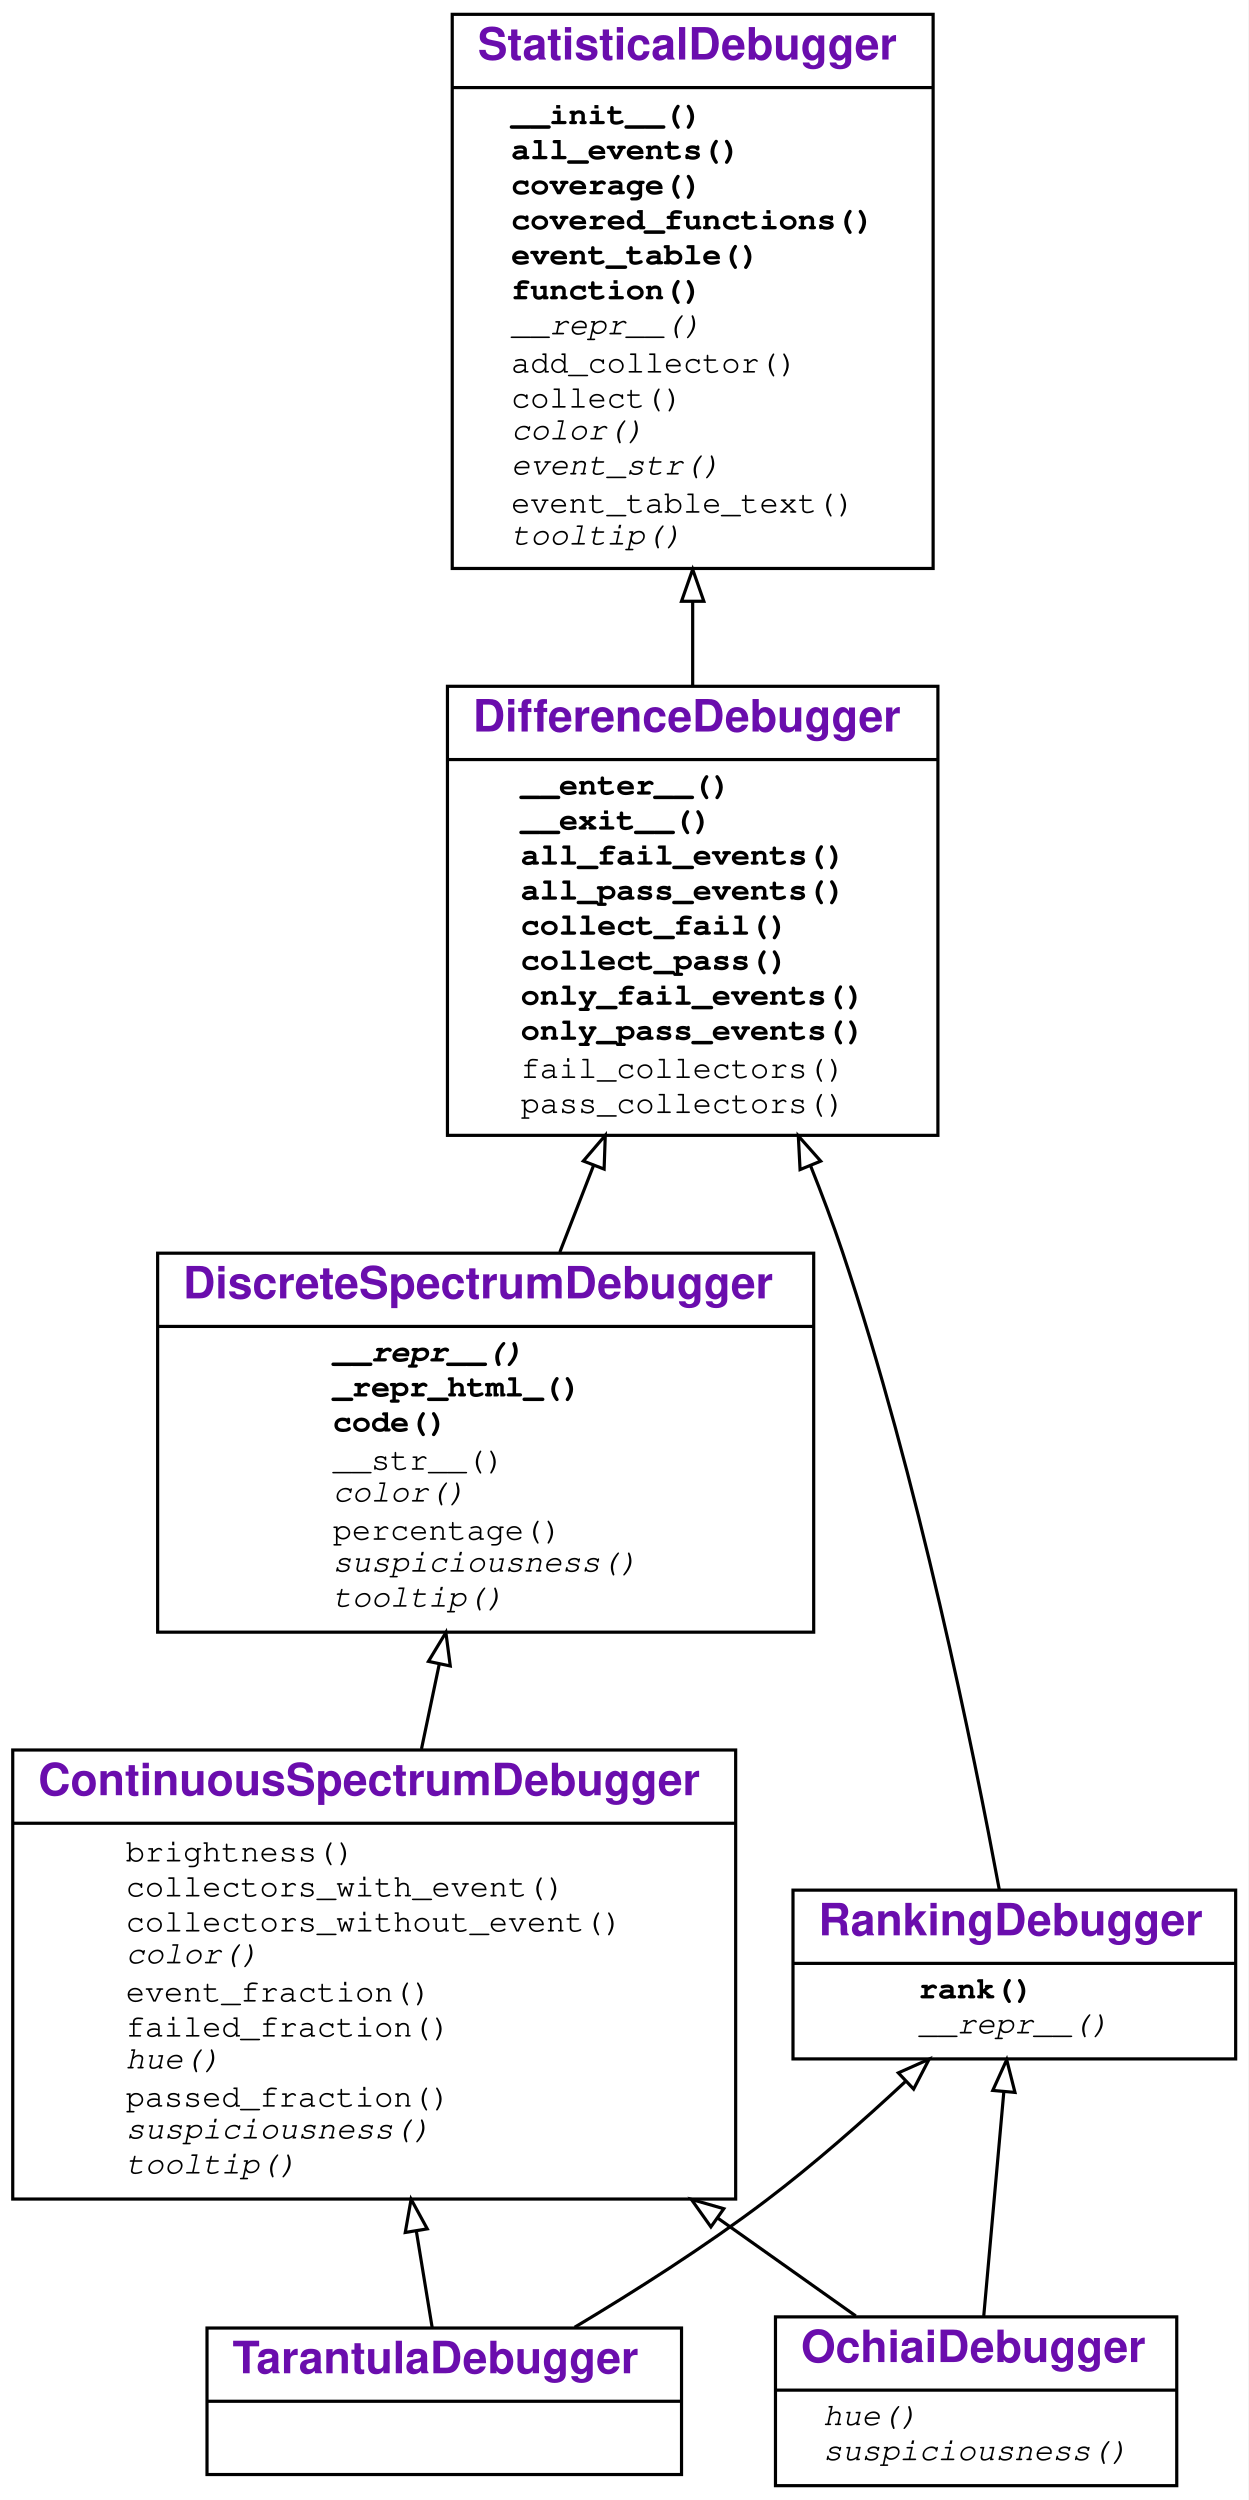
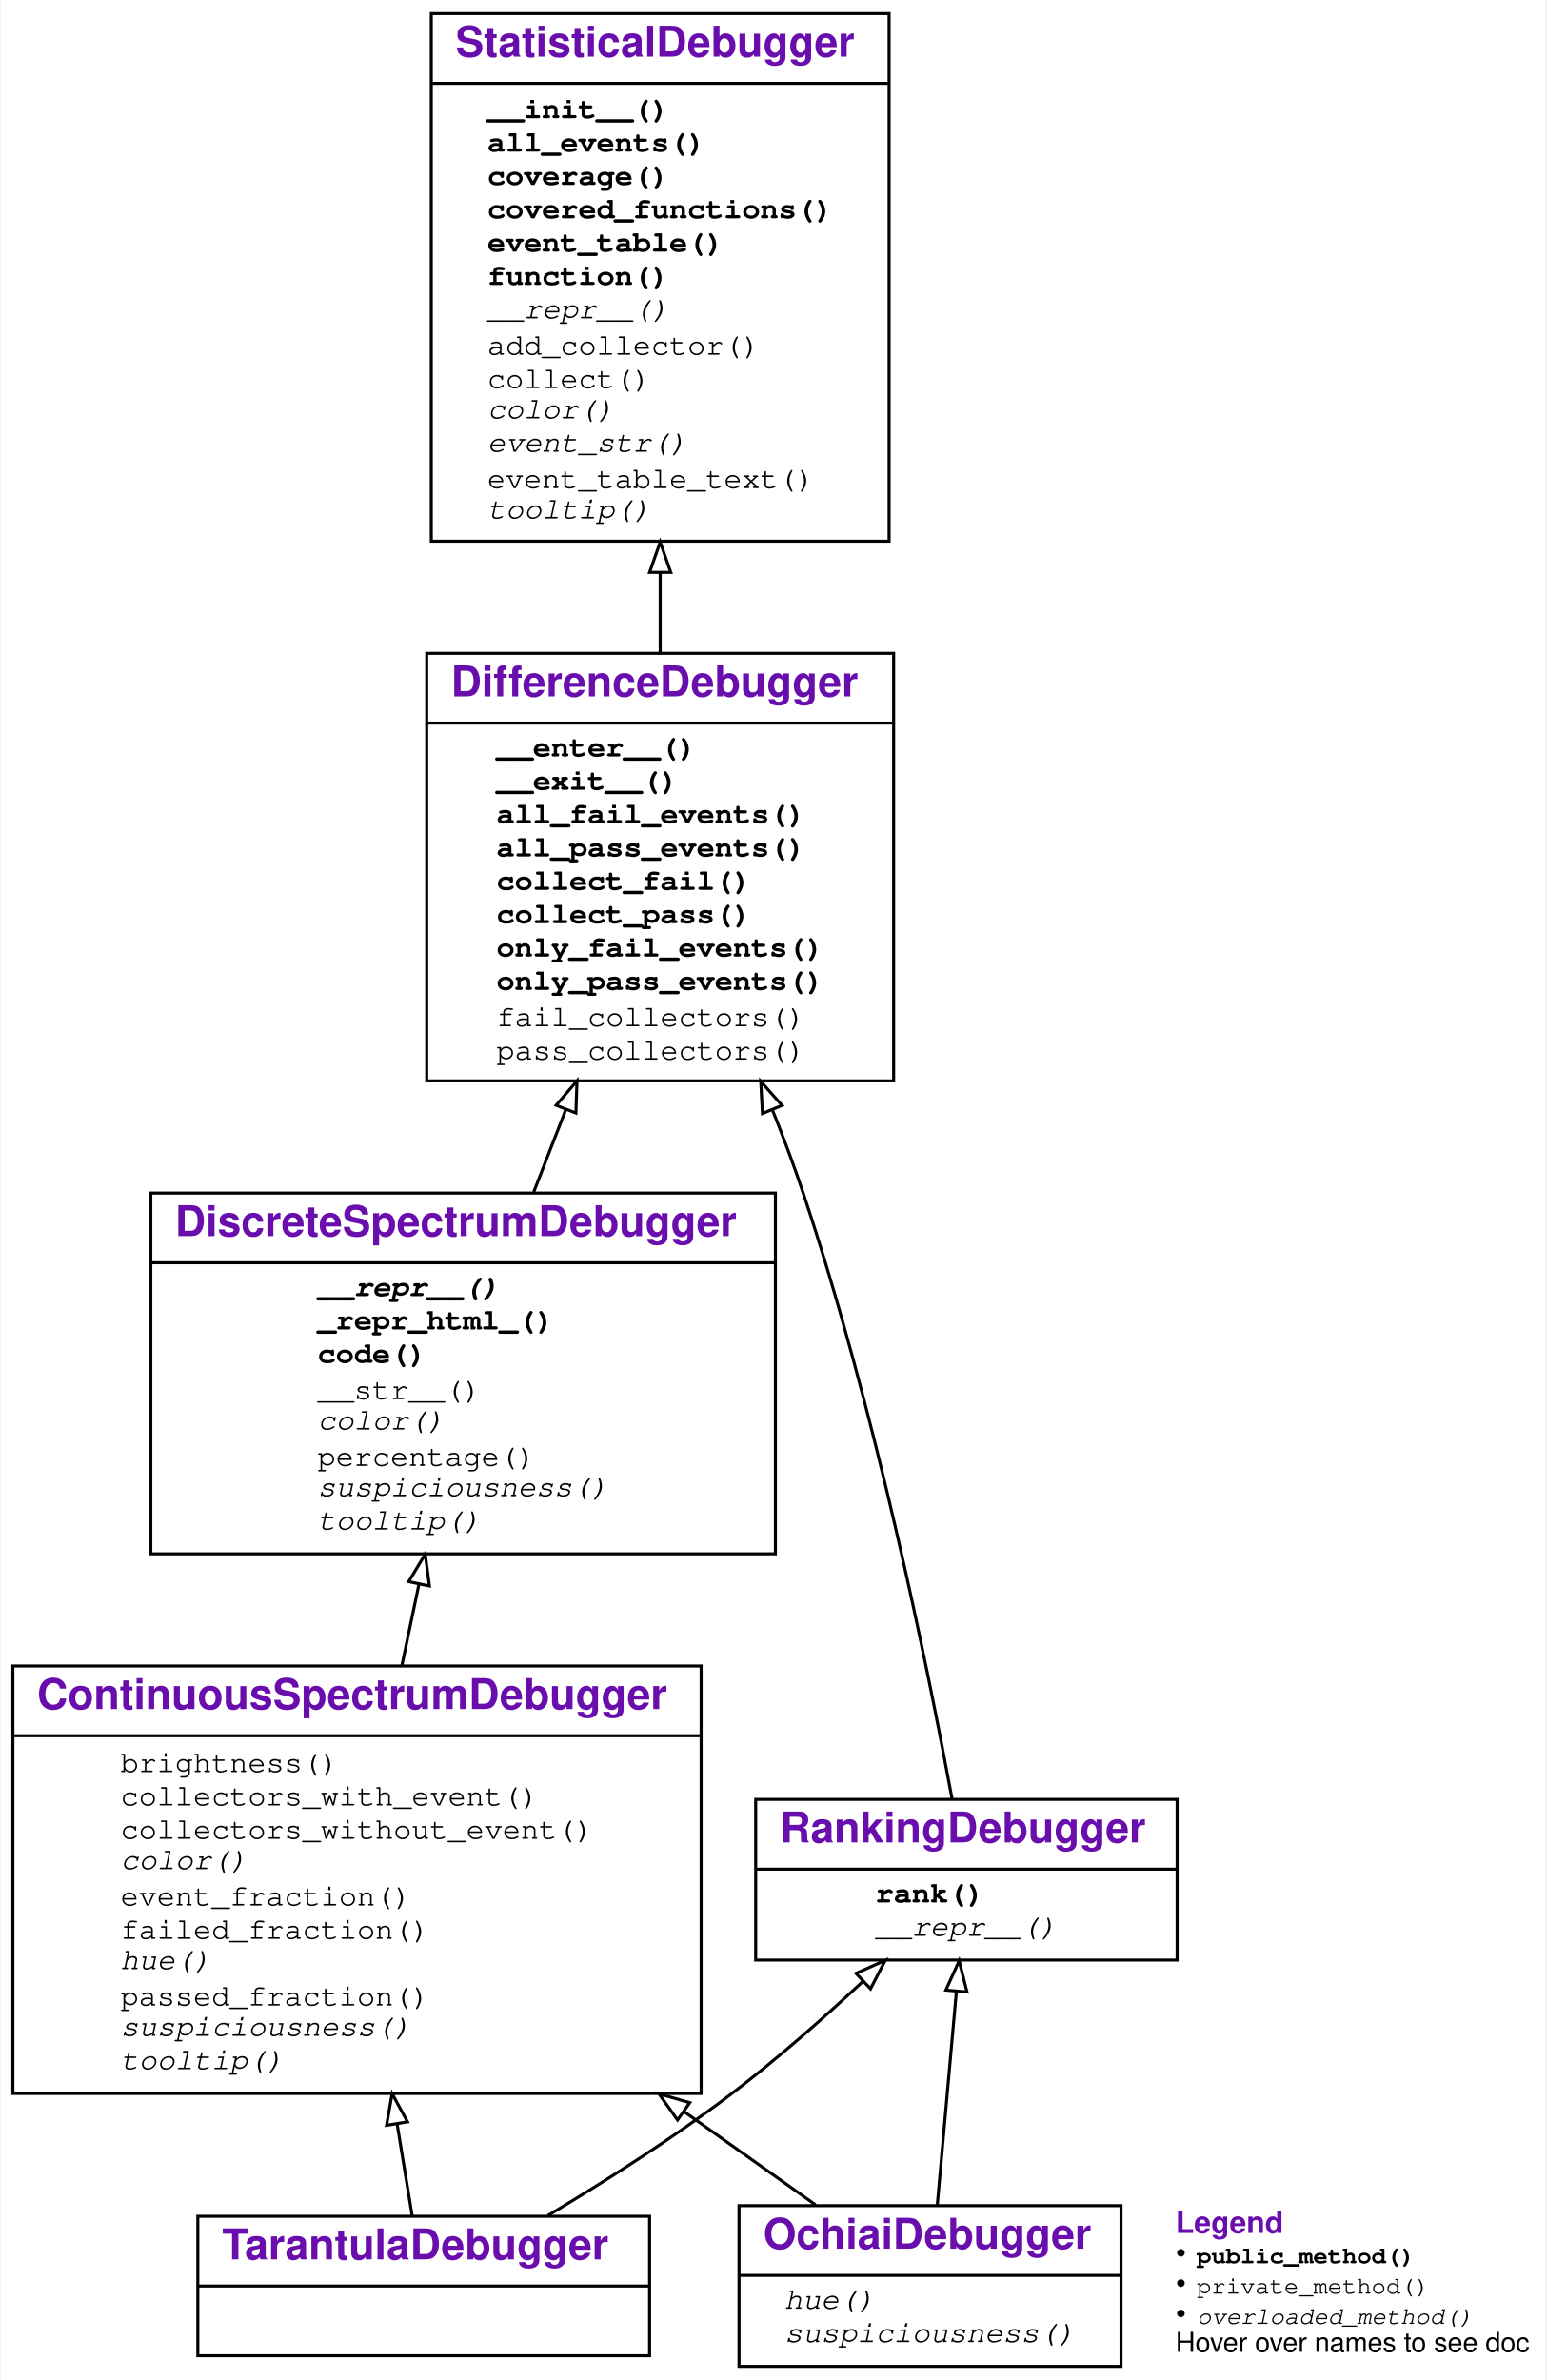
- <svg xmlns="http://www.w3.org/2000/svg" xmlns:xlink="http://www.w3.org/1999/xlink" width="392pt" height="785pt" viewBox="0.00 0.00 392.00 785.00">
+ <svg xmlns="http://www.w3.org/2000/svg" xmlns:xlink="http://www.w3.org/1999/xlink" width="510pt" height="785pt" viewBox="0.00 0.00 509.50 785.00">
  <g id="graph0" class="graph" transform="scale(1 1) rotate(0) translate(4 781)">
    <g id="a_graph0">
      <a xlink:title="TarantulaDebugger class hierarchy">
-         <polygon fill="#ffffff" stroke="transparent" points="-4,4 -4,-781 388,-781 388,4 -4,4" />
+         <polygon fill="#ffffff" stroke="transparent" points="-4,4 -4,-781 505.5,-781 505.5,4 -4,4" />
      </a>
    </g>
    <g id="node1" class="node">
      <g id="a_node1">
        <a xlink:href="#" xlink:title="class TarantulaDebugger">
          <polygon fill="none" stroke="#000000" points="61,-4 61,-50 210,-50 210,-4 61,-4" />
          <text text-anchor="start" x="69" y="-35.8" font-family="Raleway, Helvetica, Arial, sans-serif" font-weight="bold" font-size="14.00" fill="#6a0dad">TarantulaDebugger</text>
          <polyline fill="none" stroke="#000000" points="61,-27 210,-27 " />
          <text text-anchor="start" x="133.5" y="-11.8" font-family="Raleway, Helvetica, Arial, sans-serif" font-size="14.00" fill="#000000"> </text>
        </a>
      </g>
    </g>
    <g id="node2" class="node">
      <g id="a_node2">
        <a xlink:href="#" xlink:title="class ContinuousSpectrumDebugger">
          <polygon fill="none" stroke="#000000" points="0,-90.5 0,-231.5 227,-231.5 227,-90.5 0,-90.5" />
          <text text-anchor="start" x="8" y="-217.3" font-family="Raleway, Helvetica, Arial, sans-serif" font-weight="bold" font-size="14.00" fill="#6a0dad">ContinuousSpectrumDebugger</text>
          <polyline fill="none" stroke="#000000" points="0,-208.5 227,-208.5 " />
          <g id="a_node2_0">
            <a xlink:href="#" xlink:title="ContinuousSpectrumDebugger">
              <g id="a_node2_1">
                <a xlink:href="#" xlink:title="brightness(self, line)">
                  <text text-anchor="start" x="35.5" y="-196.5" font-family="'Fira Mono', 'Source Code Pro', 'Courier', monospace" font-size="10.00" fill="#000000">brightness()</text>
                </a>
              </g>
              <g id="a_node2_2">
                <a xlink:href="#" xlink:title="collectors_with_event(self, event, category):&#10;    Return all collectors in a category&#10;    that observed the given event.">
                  <text text-anchor="start" x="35.5" y="-185.5" font-family="'Fira Mono', 'Source Code Pro', 'Courier', monospace" font-size="10.00" fill="#000000">collectors_with_event()</text>
                </a>
              </g>
              <g id="a_node2_3">
                <a xlink:href="#" xlink:title="collectors_without_event(self, event, category):&#10;    Return all collectors in a category&#10;    that did not observe the given event.">
                  <text text-anchor="start" x="35.5" y="-174.5" font-family="'Fira Mono', 'Source Code Pro', 'Courier', monospace" font-size="10.00" fill="#000000">collectors_without_event()</text>
                </a>
              </g>
              <g id="a_node2_4">
                <a xlink:href="#" xlink:title="color(self, event)">
                  <text text-anchor="start" x="35.5" y="-164.5" font-family="'Fira Mono', 'Source Code Pro', 'Courier', monospace" font-style="italic" font-size="10.00" fill="#000000">color()</text>
                </a>
              </g>
              <g id="a_node2_5">
                <a xlink:href="#" xlink:title="event_fraction(self, event, category)">
                  <text text-anchor="start" x="35.5" y="-152.5" font-family="'Fira Mono', 'Source Code Pro', 'Courier', monospace" font-size="10.00" fill="#000000">event_fraction()</text>
                </a>
              </g>
              <g id="a_node2_6">
                <a xlink:href="#" xlink:title="failed_fraction(self, line_number)">
                  <text text-anchor="start" x="35.5" y="-141.5" font-family="'Fira Mono', 'Source Code Pro', 'Courier', monospace" font-size="10.00" fill="#000000">failed_fraction()</text>
                </a>
              </g>
              <g id="a_node2_7">
                <a xlink:href="#" xlink:title="hue(self, line_number):&#10;    Return a color hue from 0.0 (red) to 1.0 (green).">
                  <text text-anchor="start" x="35.5" y="-131.5" font-family="'Fira Mono', 'Source Code Pro', 'Courier', monospace" font-style="italic" font-size="10.00" fill="#000000">hue()</text>
                </a>
              </g>
              <g id="a_node2_8">
                <a xlink:href="#" xlink:title="passed_fraction(self, line_number)">
                  <text text-anchor="start" x="35.5" y="-119.5" font-family="'Fira Mono', 'Source Code Pro', 'Courier', monospace" font-size="10.00" fill="#000000">passed_fraction()</text>
                </a>
              </g>
              <g id="a_node2_9">
                <a xlink:href="#" xlink:title="suspiciousness(self, event)">
                  <text text-anchor="start" x="35.5" y="-109.5" font-family="'Fira Mono', 'Source Code Pro', 'Courier', monospace" font-style="italic" font-size="10.00" fill="#000000">suspiciousness()</text>
                </a>
              </g>
              <g id="a_node2_10">
                <a xlink:href="#" xlink:title="tooltip(self, event)">
                  <text text-anchor="start" x="35.5" y="-98.5" font-family="'Fira Mono', 'Source Code Pro', 'Courier', monospace" font-style="italic" font-size="10.00" fill="#000000">tooltip()</text>
                </a>
              </g>
            </a>
          </g>
        </a>
      </g>
    </g>
    <g id="edge1" class="edge">
      <path fill="none" stroke="#000000" d="M131.718,-50.035C130.274,-58.833 128.532,-69.44 126.706,-80.563" />
      <polygon fill="none" stroke="#000000" points="123.251,-80.003 125.085,-90.438 130.159,-81.137 123.251,-80.003" />
    </g>
    <g id="node6" class="node">
      <g id="a_node6">
        <a xlink:href="#" xlink:title="class RankingDebugger">
          <polygon fill="none" stroke="#000000" points="245,-134.5 245,-187.5 384,-187.5 384,-134.5 245,-134.5" />
          <text text-anchor="start" x="253" y="-173.3" font-family="Raleway, Helvetica, Arial, sans-serif" font-weight="bold" font-size="14.00" fill="#6a0dad">RankingDebugger</text>
          <polyline fill="none" stroke="#000000" points="245,-164.5 384,-164.5 " />
          <g id="a_node6_11">
            <a xlink:href="#" xlink:title="RankingDebugger">
              <g id="a_node6_12">
                <a xlink:href="#" xlink:title="rank(self):&#10;    Return a list of events, sorted by suspiciousness, highest first.">
                  <text text-anchor="start" x="284.5" y="-153.5" font-family="'Fira Mono', 'Source Code Pro', 'Courier', monospace" font-weight="bold" font-size="10.00" fill="#000000">rank()</text>
                </a>
              </g>
              <g id="a_node6_13">
                <a xlink:href="#" xlink:title="__repr__(self)">
                  <text text-anchor="start" x="284.5" y="-142.5" font-family="'Fira Mono', 'Source Code Pro', 'Courier', monospace" font-style="italic" font-size="10.00" fill="#000000">__repr__()</text>
                </a>
              </g>
            </a>
          </g>
        </a>
      </g>
    </g>
    <g id="edge5" class="edge">
      <path fill="none" stroke="#000000" d="M176.423,-50.226C195.247,-61.483 217.553,-75.653 236.5,-90 251.511,-101.366 267.046,-115.055 280.263,-127.368" />
      <polygon fill="none" stroke="#000000" points="278.079,-130.118 287.756,-134.43 282.88,-125.024 278.079,-130.118" />
    </g>
    <g id="node3" class="node">
      <g id="a_node3">
        <a xlink:href="#" xlink:title="class DiscreteSpectrumDebugger">
          <polygon fill="none" stroke="#000000" points="45.5,-268.5 45.5,-387.5 251.5,-387.5 251.5,-268.5 45.5,-268.5" />
          <text text-anchor="start" x="53.5" y="-373.3" font-family="Raleway, Helvetica, Arial, sans-serif" font-weight="bold" font-size="14.00" fill="#6a0dad">DiscreteSpectrumDebugger</text>
          <polyline fill="none" stroke="#000000" points="45.5,-364.5 251.5,-364.5 " />
          <g id="a_node3_14">
            <a xlink:href="#" xlink:title="DiscreteSpectrumDebugger">
              <g id="a_node3_15">
-                 <a xlink:href="#" xlink:title="__repr__(self)">
+                 <a xlink:href="#" xlink:title="__repr__(self):&#10;    Show code as string">
                  <text text-anchor="start" x="100.5" y="-353.5" font-family="'Fira Mono', 'Source Code Pro', 'Courier', monospace" font-weight="bold" font-style="italic" font-size="10.00" fill="#000000">__repr__()</text>
                </a>
              </g>
              <g id="a_node3_16">
-                 <a xlink:href="#" xlink:title="_repr_html_(self)">
+                 <a xlink:href="#" xlink:title="_repr_html_(self):&#10;    When output in Jupyter, visualize as HTML">
                  <text text-anchor="start" x="100.5" y="-342.5" font-family="'Fira Mono', 'Source Code Pro', 'Courier', monospace" font-weight="bold" font-size="10.00" fill="#000000">_repr_html_()</text>
                </a>
              </g>
              <g id="a_node3_17">
                <a xlink:href="#" xlink:title="code(self, functions=None, color=False, suspiciousness=False, line_numbers=True):&#10;    Print a listing of `functions` (default: covered functions).&#10;    If `color` is set, render as HTML, using suspiciousness colors.&#10;    If `suspiciousness` is set, include suspiciousness values.&#10;    If `line_numbers` is set, include line numbers.&#10;    ">
                  <text text-anchor="start" x="100.5" y="-331.5" font-family="'Fira Mono', 'Source Code Pro', 'Courier', monospace" font-weight="bold" font-size="10.00" fill="#000000">code()</text>
                </a>
              </g>
              <g id="a_node3_18">
-                 <a xlink:href="#" xlink:title="__str__(self)">
+                 <a xlink:href="#" xlink:title="__str__(self):&#10;    Show code as string">
                  <text text-anchor="start" x="100.5" y="-319.5" font-family="'Fira Mono', 'Source Code Pro', 'Courier', monospace" font-size="10.00" fill="#000000">__str__()</text>
                </a>
              </g>
              <g id="a_node3_19">
                <a xlink:href="#" xlink:title="color(self, event):&#10;    Return a color for the given event.">
                  <text text-anchor="start" x="100.5" y="-309.5" font-family="'Fira Mono', 'Source Code Pro', 'Courier', monospace" font-style="italic" font-size="10.00" fill="#000000">color()</text>
                </a>
              </g>
              <g id="a_node3_20">
                <a xlink:href="#" xlink:title="percentage(self, event):&#10;    Return the suspiciousness for the given event as percentage string">
                  <text text-anchor="start" x="100.5" y="-297.5" font-family="'Fira Mono', 'Source Code Pro', 'Courier', monospace" font-size="10.00" fill="#000000">percentage()</text>
                </a>
              </g>
              <g id="a_node3_21">
                <a xlink:href="#" xlink:title="suspiciousness(self, event):&#10;    Return a suspiciousness value [0, 1.0]&#10;    for the given event, or `None` if unknown">
                  <text text-anchor="start" x="100.5" y="-287.5" font-family="'Fira Mono', 'Source Code Pro', 'Courier', monospace" font-style="italic" font-size="10.00" fill="#000000">suspiciousness()</text>
                </a>
              </g>
              <g id="a_node3_22">
                <a xlink:href="#" xlink:title="tooltip(self, event):&#10;    Return a tooltip for the given event.">
                  <text text-anchor="start" x="100.5" y="-276.5" font-family="'Fira Mono', 'Source Code Pro', 'Courier', monospace" font-style="italic" font-size="10.00" fill="#000000">tooltip()</text>
                </a>
              </g>
            </a>
          </g>
        </a>
      </g>
    </g>
    <g id="edge2" class="edge">
      <path fill="none" stroke="#000000" d="M128.343,-231.823C130.198,-240.672 132.093,-249.715 133.943,-258.543" />
      <polygon fill="none" stroke="#000000" points="130.531,-259.327 136.008,-268.396 137.382,-257.891 130.531,-259.327" />
    </g>
    <g id="node4" class="node">
      <g id="a_node4">
        <a xlink:href="#" xlink:title="class DifferenceDebugger">
          <polygon fill="none" stroke="#000000" points="136.5,-424.5 136.5,-565.5 290.5,-565.5 290.5,-424.5 136.5,-424.5" />
          <text text-anchor="start" x="144.5" y="-551.3" font-family="Raleway, Helvetica, Arial, sans-serif" font-weight="bold" font-size="14.00" fill="#6a0dad">DifferenceDebugger</text>
          <polyline fill="none" stroke="#000000" points="136.5,-542.5 290.5,-542.5 " />
          <g id="a_node4_23">
            <a xlink:href="#" xlink:title="DifferenceDebugger">
              <g id="a_node4_24">
                <a xlink:href="#" xlink:title="__enter__(self):&#10;    Enter a `with` block. Collect coverage and outcome;&#10;    classify as FAIL if the block raises an exception,&#10;    and PASS if it does not.&#10;    ">
                  <text text-anchor="start" x="159.5" y="-531.5" font-family="'Fira Mono', 'Source Code Pro', 'Courier', monospace" font-weight="bold" font-size="10.00" fill="#000000">__enter__()</text>
                </a>
              </g>
              <g id="a_node4_25">
                <a xlink:href="#" xlink:title="__exit__(self, exc_tp, value, traceback):&#10;    Exit the `with` block.">
                  <text text-anchor="start" x="159.5" y="-520.5" font-family="'Fira Mono', 'Source Code Pro', 'Courier', monospace" font-weight="bold" font-size="10.00" fill="#000000">__exit__()</text>
                </a>
              </g>
              <g id="a_node4_26">
                <a xlink:href="#" xlink:title="all_fail_events(self):&#10;    Return all events observed in failing runs.">
                  <text text-anchor="start" x="159.5" y="-509.5" font-family="'Fira Mono', 'Source Code Pro', 'Courier', monospace" font-weight="bold" font-size="10.00" fill="#000000">all_fail_events()</text>
                </a>
              </g>
              <g id="a_node4_27">
                <a xlink:href="#" xlink:title="all_pass_events(self):&#10;    Return all events observed in passing runs.">
                  <text text-anchor="start" x="159.5" y="-498.5" font-family="'Fira Mono', 'Source Code Pro', 'Courier', monospace" font-weight="bold" font-size="10.00" fill="#000000">all_pass_events()</text>
                </a>
              </g>
              <g id="a_node4_28">
                <a xlink:href="#" xlink:title="collect_fail(self, *args, **kwargs):&#10;    Return a collector for failing runs.">
                  <text text-anchor="start" x="159.5" y="-487.5" font-family="'Fira Mono', 'Source Code Pro', 'Courier', monospace" font-weight="bold" font-size="10.00" fill="#000000">collect_fail()</text>
                </a>
              </g>
              <g id="a_node4_29">
                <a xlink:href="#" xlink:title="collect_pass(self, *args, **kwargs):&#10;    Return a collector for passing runs.">
                  <text text-anchor="start" x="159.5" y="-476.5" font-family="'Fira Mono', 'Source Code Pro', 'Courier', monospace" font-weight="bold" font-size="10.00" fill="#000000">collect_pass()</text>
                </a>
              </g>
              <g id="a_node4_30">
                <a xlink:href="#" xlink:title="only_fail_events(self):&#10;    Return all events observed only in failing runs.">
                  <text text-anchor="start" x="159.5" y="-465.5" font-family="'Fira Mono', 'Source Code Pro', 'Courier', monospace" font-weight="bold" font-size="10.00" fill="#000000">only_fail_events()</text>
                </a>
              </g>
              <g id="a_node4_31">
                <a xlink:href="#" xlink:title="only_pass_events(self):&#10;    Return all events observed only in passing runs.">
                  <text text-anchor="start" x="159.5" y="-454.5" font-family="'Fira Mono', 'Source Code Pro', 'Courier', monospace" font-weight="bold" font-size="10.00" fill="#000000">only_pass_events()</text>
                </a>
              </g>
              <g id="a_node4_32">
                <a xlink:href="#" xlink:title="fail_collectors(self)">
                  <text text-anchor="start" x="159.5" y="-442.5" font-family="'Fira Mono', 'Source Code Pro', 'Courier', monospace" font-size="10.00" fill="#000000">fail_collectors()</text>
                </a>
              </g>
              <g id="a_node4_33">
                <a xlink:href="#" xlink:title="pass_collectors(self)">
                  <text text-anchor="start" x="159.5" y="-431.5" font-family="'Fira Mono', 'Source Code Pro', 'Courier', monospace" font-size="10.00" fill="#000000">pass_collectors()</text>
                </a>
              </g>
            </a>
          </g>
        </a>
      </g>
    </g>
    <g id="edge3" class="edge">
      <path fill="none" stroke="#000000" d="M171.783,-387.819C175.216,-396.641 178.8,-405.847 182.361,-414.997" />
      <polygon fill="none" stroke="#000000" points="179.169,-416.444 186.057,-424.494 185.692,-413.905 179.169,-416.444" />
    </g>
    <g id="node5" class="node">
      <g id="a_node5">
        <a xlink:href="#" xlink:title="class StatisticalDebugger">
          <polygon fill="none" stroke="#000000" points="138,-602.5 138,-776.5 289,-776.5 289,-602.5 138,-602.5" />
          <text text-anchor="start" x="146" y="-762.3" font-family="Raleway, Helvetica, Arial, sans-serif" font-weight="bold" font-size="14.00" fill="#6a0dad">StatisticalDebugger</text>
          <polyline fill="none" stroke="#000000" points="138,-753.5 289,-753.5 " />
          <g id="a_node5_34">
            <a xlink:href="#" xlink:title="StatisticalDebugger">
              <g id="a_node5_35">
-                 <a xlink:href="#" xlink:title="__init__(self, collector_class=&lt;class '__main__.CoverageCollector'&gt;, log=False)">
+                 <a xlink:href="#" xlink:title="__init__(self, collector_class=&lt;class '__main__.CoverageCollector'&gt;, log=False):&#10;    Constructor. Use instances of `collector_class` to collect events.">
                  <text text-anchor="start" x="156.5" y="-742" font-family="'Fira Mono', 'Source Code Pro', 'Courier', monospace" font-weight="bold" font-size="10.00" fill="#000000">__init__()</text>
                </a>
              </g>
              <g id="a_node5_36">
                <a xlink:href="#" xlink:title="all_events(self, outcome=None):&#10;    Return a set of all events observed.">
                  <text text-anchor="start" x="156.5" y="-731" font-family="'Fira Mono', 'Source Code Pro', 'Courier', monospace" font-weight="bold" font-size="10.00" fill="#000000">all_events()</text>
                </a>
              </g>
              <g id="a_node5_37">
                <a xlink:href="#" xlink:title="coverage(self):&#10;    Return a set of all (functions, line_numbers) observed">
                  <text text-anchor="start" x="156.5" y="-720" font-family="'Fira Mono', 'Source Code Pro', 'Courier', monospace" font-weight="bold" font-size="10.00" fill="#000000">coverage()</text>
                </a>
              </g>
              <g id="a_node5_38">
                <a xlink:href="#" xlink:title="covered_functions(self):&#10;    Return a set of all functions observed">
                  <text text-anchor="start" x="156.5" y="-709" font-family="'Fira Mono', 'Source Code Pro', 'Courier', monospace" font-weight="bold" font-size="10.00" fill="#000000">covered_functions()</text>
                </a>
              </g>
              <g id="a_node5_39">
                <a xlink:href="#" xlink:title="event_table(self, **_args):&#10;    Print out event table in Markdown format.">
                  <text text-anchor="start" x="156.5" y="-698" font-family="'Fira Mono', 'Source Code Pro', 'Courier', monospace" font-weight="bold" font-size="10.00" fill="#000000">event_table()</text>
                </a>
              </g>
              <g id="a_node5_40">
                <a xlink:href="#" xlink:title="function(self):&#10;    Return the entry function from the events observed,&#10;    or None if ambiguous">
                  <text text-anchor="start" x="156.5" y="-687" font-family="'Fira Mono', 'Source Code Pro', 'Courier', monospace" font-weight="bold" font-size="10.00" fill="#000000">function()</text>
                </a>
              </g>
              <g id="a_node5_41">
                <a xlink:href="#" xlink:title="__repr__(self)">
                  <text text-anchor="start" x="156.5" y="-676" font-family="'Fira Mono', 'Source Code Pro', 'Courier', monospace" font-style="italic" font-size="10.00" fill="#000000">__repr__()</text>
                </a>
              </g>
              <g id="a_node5_42">
                <a xlink:href="#" xlink:title="add_collector(self, outcome, collector)">
                  <text text-anchor="start" x="156.5" y="-664" font-family="'Fira Mono', 'Source Code Pro', 'Courier', monospace" font-size="10.00" fill="#000000">add_collector()</text>
                </a>
              </g>
              <g id="a_node5_43">
                <a xlink:href="#" xlink:title="collect(self, outcome, *args, **kwargs):&#10;    Return a collector for the given outcome.&#10;    Additional args are passed to the collector.">
                  <text text-anchor="start" x="156.5" y="-653" font-family="'Fira Mono', 'Source Code Pro', 'Courier', monospace" font-size="10.00" fill="#000000">collect()</text>
                </a>
              </g>
              <g id="a_node5_44">
                <a xlink:href="#" xlink:title="color(self, event):&#10;    Return a color for the given event, or None.&#10;    To be overloaded in subclasses.">
                  <text text-anchor="start" x="156.5" y="-643" font-family="'Fira Mono', 'Source Code Pro', 'Courier', monospace" font-style="italic" font-size="10.00" fill="#000000">color()</text>
                </a>
              </g>
              <g id="a_node5_45">
                <a xlink:href="#" xlink:title="event_str(self, event):&#10;    Format the given event. To be overloaded in subclasses.">
                  <text text-anchor="start" x="156.5" y="-632" font-family="'Fira Mono', 'Source Code Pro', 'Courier', monospace" font-style="italic" font-size="10.00" fill="#000000">event_str()</text>
                </a>
              </g>
              <g id="a_node5_46">
                <a xlink:href="#" xlink:title="event_table_text(self, args=False, color=False):&#10;    Print out a table of events observed.&#10;    If args is set, use arguments as headers.&#10;    If color is set, use colors.">
                  <text text-anchor="start" x="156.5" y="-620" font-family="'Fira Mono', 'Source Code Pro', 'Courier', monospace" font-size="10.00" fill="#000000">event_table_text()</text>
                </a>
              </g>
              <g id="a_node5_47">
                <a xlink:href="#" xlink:title="tooltip(self, event):&#10;    Return a tooltip string for the given event, or None.&#10;    To be overloaded in subclasses.">
                  <text text-anchor="start" x="156.5" y="-610" font-family="'Fira Mono', 'Source Code Pro', 'Courier', monospace" font-style="italic" font-size="10.00" fill="#000000">tooltip()</text>
                </a>
              </g>
            </a>
          </g>
        </a>
      </g>
    </g>
    <g id="edge4" class="edge">
      <path fill="none" stroke="#000000" d="M213.5,-565.769C213.5,-574.371 213.5,-583.272 213.5,-592.174" />
      <polygon fill="none" stroke="#000000" points="210,-592.21 213.5,-602.21 217,-592.21 210,-592.21" />
    </g>
    <g id="edge6" class="edge">
      <path fill="none" stroke="#000000" d="M309.779,-187.649C301.828,-230.512 284.274,-317.142 260.5,-388 257.53,-396.851 254.109,-405.978 250.496,-414.995" />
      <polygon fill="none" stroke="#000000" points="247.222,-413.755 246.671,-424.335 253.7,-416.407 247.222,-413.755" />
    </g>
    <g id="node7" class="node">
      <g id="a_node7">
        <a xlink:href="#" xlink:title="class OchiaiDebugger">
          <polygon fill="none" stroke="#000000" points="239.5,-.5 239.5,-53.5 365.5,-53.5 365.5,-.5 239.5,-.5" />
          <text text-anchor="start" x="247.5" y="-39.3" font-family="Raleway, Helvetica, Arial, sans-serif" font-weight="bold" font-size="14.00" fill="#6a0dad">OchiaiDebugger</text>
          <polyline fill="none" stroke="#000000" points="239.5,-30.5 365.5,-30.5 " />
          <g id="a_node7_48">
            <a xlink:href="#" xlink:title="OchiaiDebugger">
              <g id="a_node7_49">
                <a xlink:href="#" xlink:title="hue(self, event)">
                  <text text-anchor="start" x="254.5" y="-19.5" font-family="'Fira Mono', 'Source Code Pro', 'Courier', monospace" font-style="italic" font-size="10.00" fill="#000000">hue()</text>
                </a>
              </g>
              <g id="a_node7_50">
                <a xlink:href="#" xlink:title="suspiciousness(self, event)">
                  <text text-anchor="start" x="254.5" y="-8.5" font-family="'Fira Mono', 'Source Code Pro', 'Courier', monospace" font-style="italic" font-size="10.00" fill="#000000">suspiciousness()</text>
                </a>
              </g>
            </a>
          </g>
        </a>
      </g>
    </g>
    <g id="edge7" class="edge">
      <path fill="none" stroke="#000000" d="M264.707,-53.795C251.864,-62.9 236.804,-73.578 221.256,-84.602" />
      <polygon fill="none" stroke="#000000" points="219.223,-81.753 213.089,-90.392 223.271,-87.463 219.223,-81.753" />
    </g>
    <g id="edge8" class="edge">
      <path fill="none" stroke="#000000" d="M304.899,-53.795C306.706,-73.971 309.204,-101.865 311.199,-124.143" />
      <polygon fill="none" stroke="#000000" points="307.726,-124.604 312.105,-134.252 314.699,-123.979 307.726,-124.604" />
    </g>
+     <g id="node8" class="node">
+       <text text-anchor="start" x="383.5" y="-44.5" font-family="Raleway, Helvetica, Arial, sans-serif" font-weight="bold" font-size="10.00" fill="#6a0dad">Legend</text>
+       <text text-anchor="start" x="383.5" y="-34.5" font-family="Raleway, Helvetica, Arial, sans-serif" font-size="10.00" fill="#000000">• </text>
+       <text text-anchor="start" x="390.5" y="-34.5" font-family="'Fira Mono', 'Source Code Pro', 'Courier', monospace" font-weight="bold" font-size="8.00" fill="#000000">public_method()</text>
+       <text text-anchor="start" x="383.5" y="-24.5" font-family="Raleway, Helvetica, Arial, sans-serif" font-size="10.00" fill="#000000">• </text>
+       <text text-anchor="start" x="390.5" y="-24.5" font-family="'Fira Mono', 'Source Code Pro', 'Courier', monospace" font-size="8.00" fill="#000000">private_method()</text>
+       <text text-anchor="start" x="383.5" y="-14.5" font-family="Raleway, Helvetica, Arial, sans-serif" font-size="10.00" fill="#000000">• </text>
+       <text text-anchor="start" x="390.5" y="-14.5" font-family="'Fira Mono', 'Source Code Pro', 'Courier', monospace" font-style="italic" font-size="8.00" fill="#000000">overloaded_method()</text>
+       <text text-anchor="start" x="383.5" y="-5.3" font-family="Helvetica,sans-Serif" font-size="9.00" fill="#000000">Hover over names to see doc</text>
+     </g>
  </g>
</svg>
